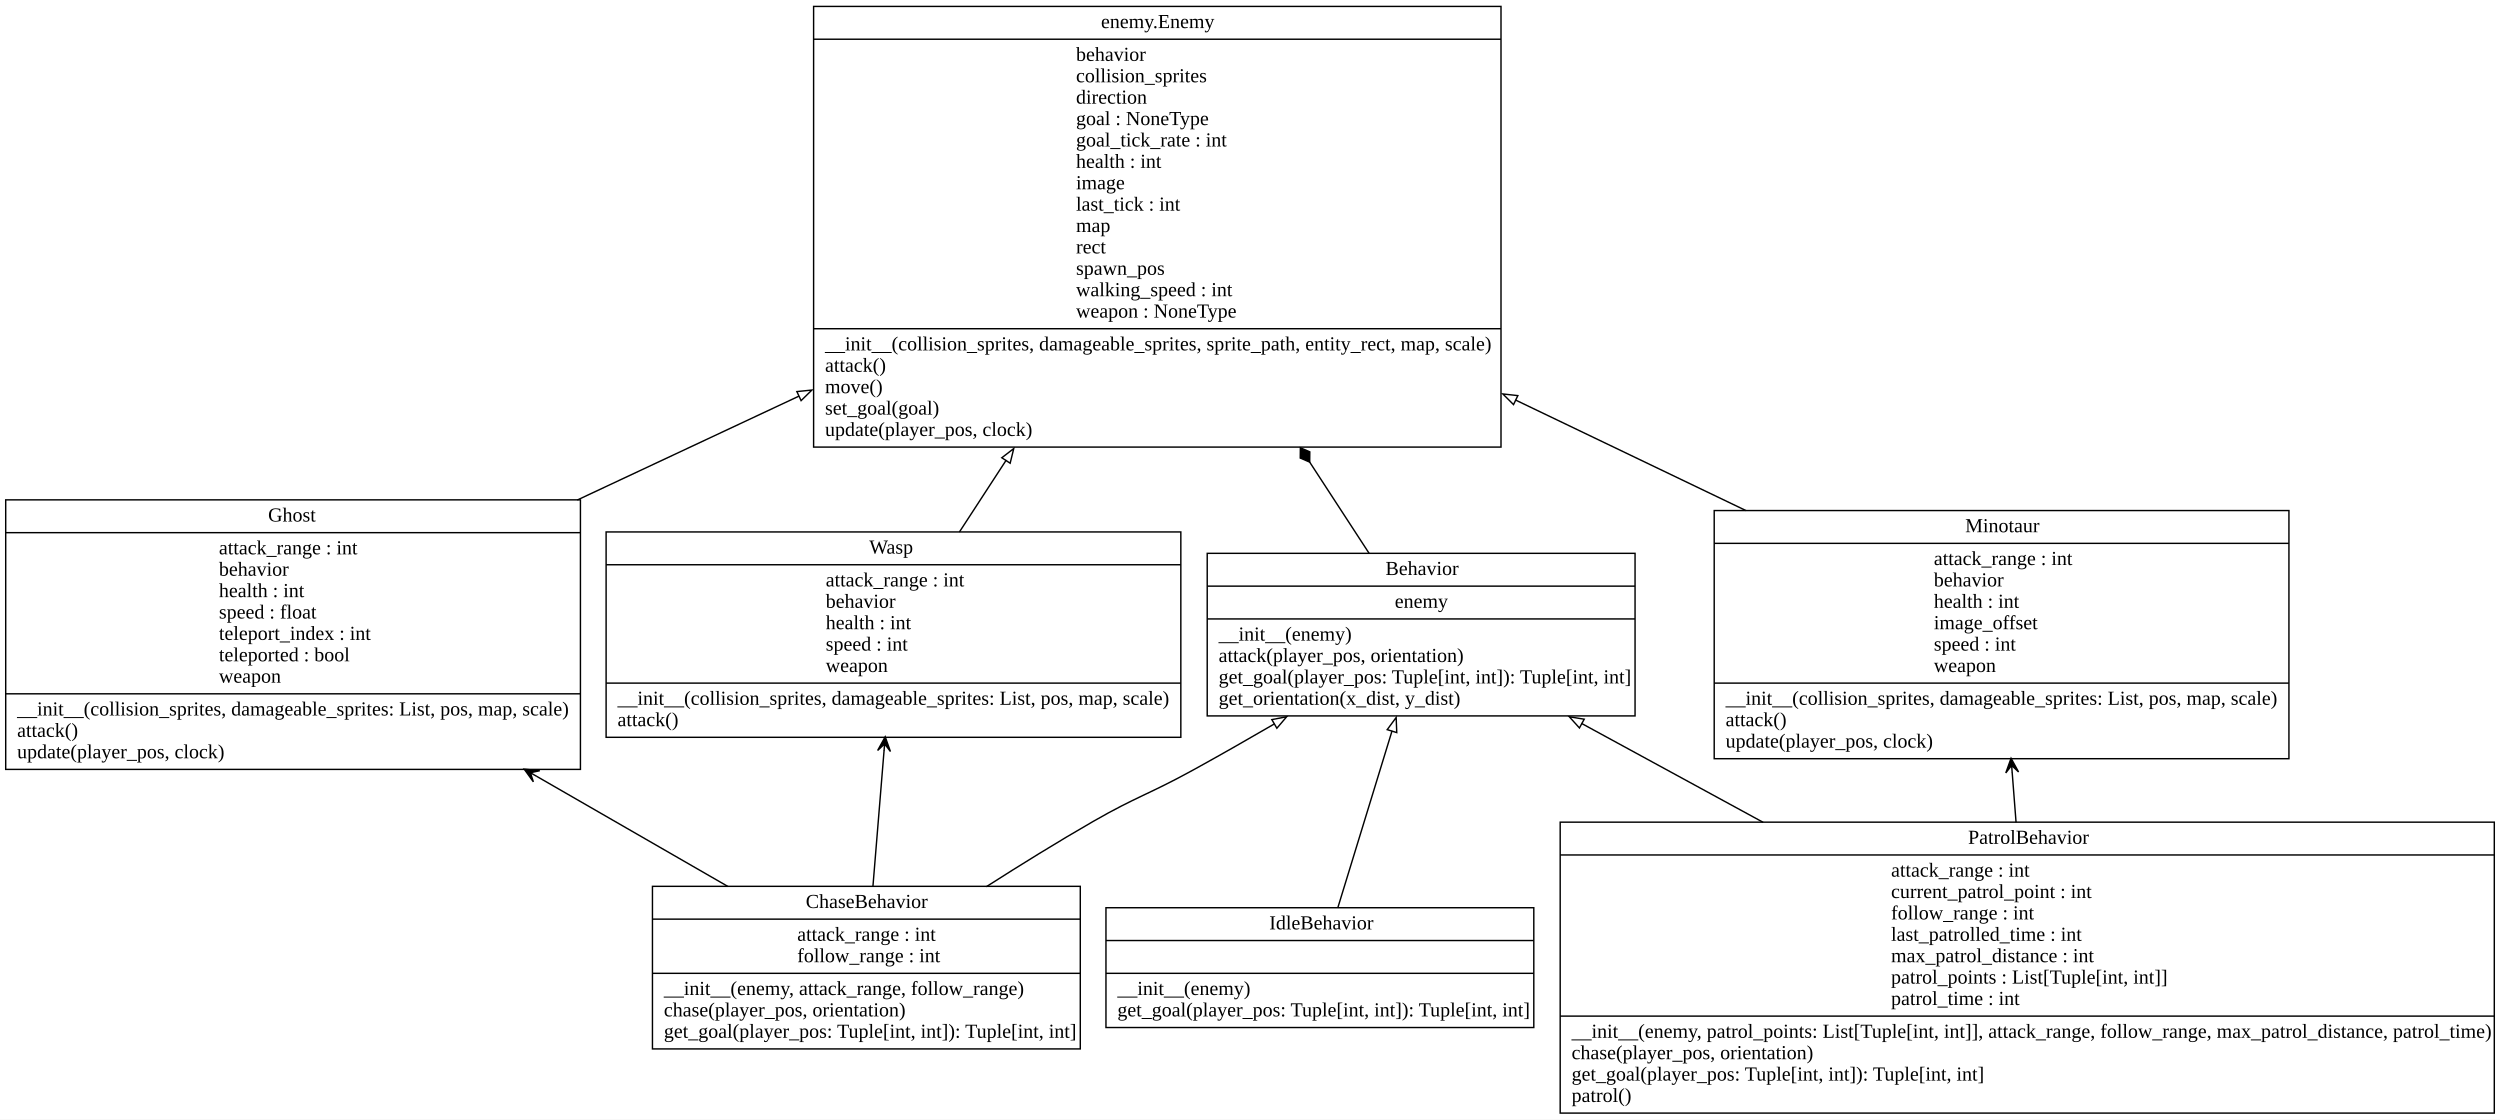
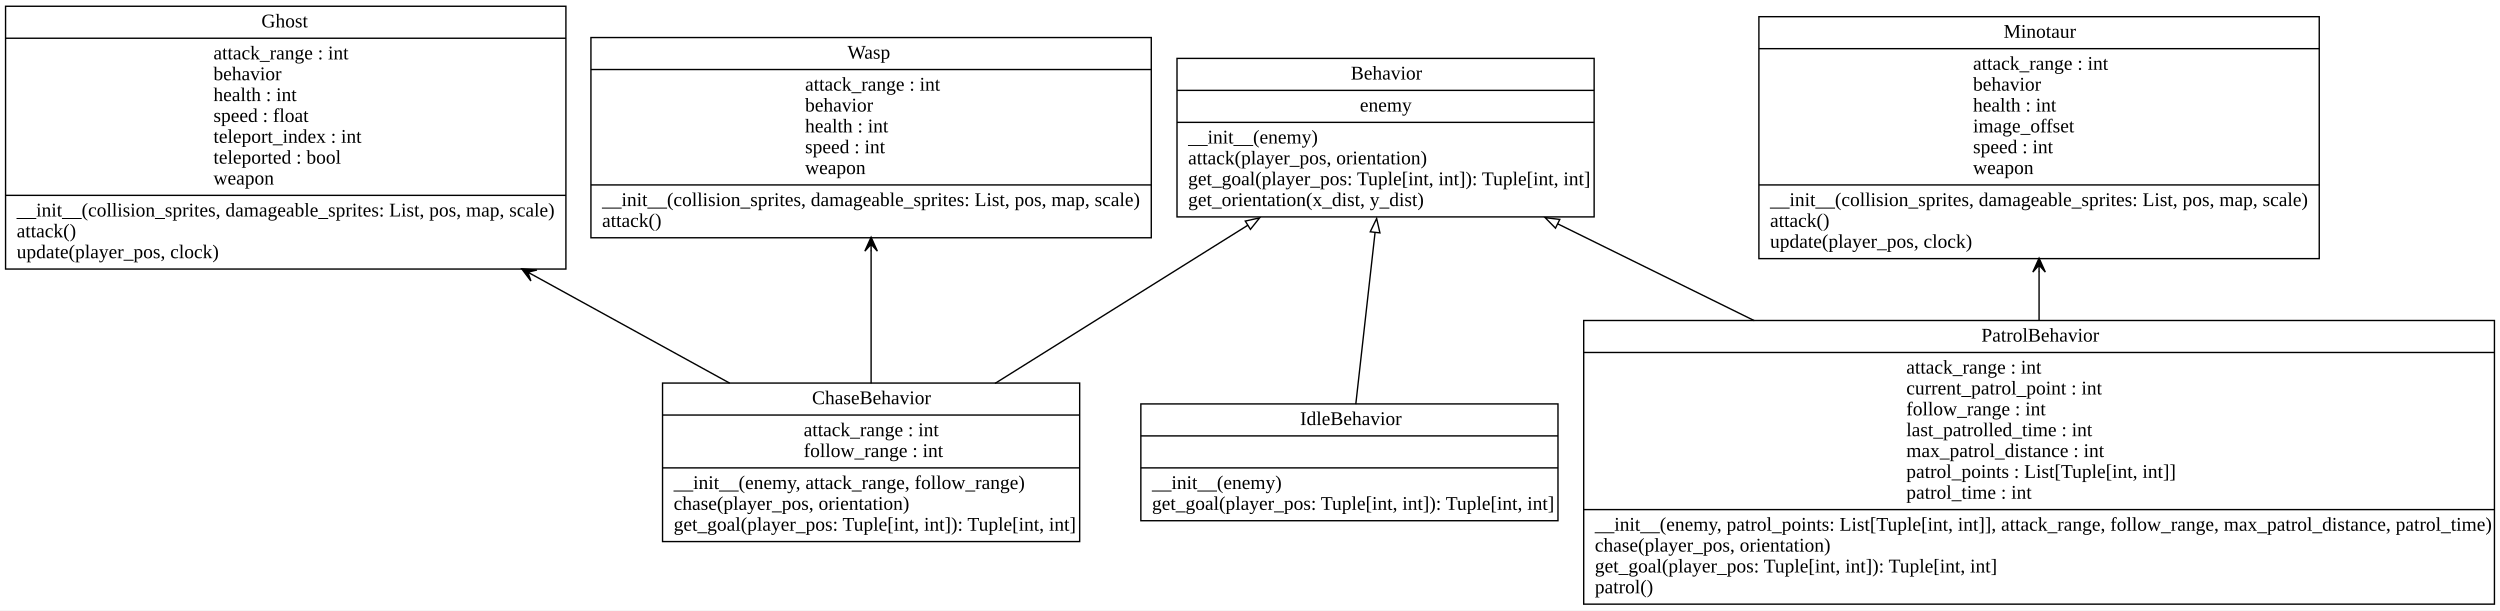
- <svg xmlns="http://www.w3.org/2000/svg" width="1753pt" height="785pt" viewBox="0.00 0.00 1753.00 785.00">
-   <g id="graph0" class="graph" transform="scale(1 1) rotate(0) translate(4 781)">
-     <polygon fill="white" stroke="none" points="-4,4 -4,-781 1749,-781 1749,4 -4,4" />
+ <svg xmlns="http://www.w3.org/2000/svg" width="1798pt" height="439pt" viewBox="0.00 0.00 1798.00 439.00">
+   <g id="graph0" class="graph" transform="scale(1 1) rotate(0) translate(4 435)">
+     <polygon fill="white" stroke="none" points="-4,4 -4,-435 1794,-435 1794,4 -4,4" />
    <g id="node1" class="node">
      <polygon fill="none" stroke="black" points="842.5,-279 842.5,-393 1142.5,-393 1142.5,-279 842.5,-279" />
      <text text-anchor="start" x="967.5" y="-377.8" font-family="Times New Roman,serif" font-size="14.00">Behavior</text>
      <polyline fill="none" stroke="black" points="842.5,-370 1142.5,-370" />
      <text text-anchor="start" x="974" y="-354.8" font-family="Times New Roman,serif" font-size="14.00">enemy</text>
      <polyline fill="none" stroke="black" points="842.5,-347 1142.5,-347" />
      <text text-anchor="start" x="850.5" y="-331.8" font-family="Times New Roman,serif" font-size="14.00">__init__(enemy)</text>
      <text text-anchor="start" x="850.5" y="-316.8" font-family="Times New Roman,serif" font-size="14.00">attack(player_pos, orientation)</text>
      <text text-anchor="start" x="850.5" y="-301.8" font-family="Times New Roman,serif" font-size="14.00">get_goal(player_pos: Tuple[int, int]): Tuple[int, int]</text>
      <text text-anchor="start" x="850.5" y="-286.8" font-family="Times New Roman,serif" font-size="14.00">get_orientation(x_dist, y_dist)</text>
    </g>
-     <g id="node5" class="node">
-       <polygon fill="none" stroke="black" points="566.5,-467.5 566.5,-776.5 1048.5,-776.5 1048.5,-467.5 566.5,-467.5" />
-       <text text-anchor="start" x="768" y="-761.3" font-family="Times New Roman,serif" font-size="14.00">enemy.Enemy</text>
-       <polyline fill="none" stroke="black" points="566.5,-753.5 1048.5,-753.5" />
-       <text text-anchor="start" x="750.5" y="-738.3" font-family="Times New Roman,serif" font-size="14.00">behavior</text>
-       <text text-anchor="start" x="750.5" y="-723.3" font-family="Times New Roman,serif" font-size="14.00">collision_sprites</text>
-       <text text-anchor="start" x="750.5" y="-708.3" font-family="Times New Roman,serif" font-size="14.00">direction</text>
-       <text text-anchor="start" x="750.5" y="-693.3" font-family="Times New Roman,serif" font-size="14.00">goal : NoneType</text>
-       <text text-anchor="start" x="750.5" y="-678.3" font-family="Times New Roman,serif" font-size="14.00">goal_tick_rate : int</text>
-       <text text-anchor="start" x="750.5" y="-663.3" font-family="Times New Roman,serif" font-size="14.00">health : int</text>
-       <text text-anchor="start" x="750.5" y="-648.3" font-family="Times New Roman,serif" font-size="14.00">image</text>
-       <text text-anchor="start" x="750.5" y="-633.3" font-family="Times New Roman,serif" font-size="14.00">last_tick : int</text>
-       <text text-anchor="start" x="750.5" y="-618.3" font-family="Times New Roman,serif" font-size="14.00">map</text>
-       <text text-anchor="start" x="750.5" y="-603.3" font-family="Times New Roman,serif" font-size="14.00">rect</text>
-       <text text-anchor="start" x="750.5" y="-588.3" font-family="Times New Roman,serif" font-size="14.00">spawn_pos</text>
-       <text text-anchor="start" x="750.5" y="-573.3" font-family="Times New Roman,serif" font-size="14.00">walking_speed : int</text>
-       <text text-anchor="start" x="750.5" y="-558.3" font-family="Times New Roman,serif" font-size="14.00">weapon : NoneType</text>
-       <polyline fill="none" stroke="black" points="566.5,-550.5 1048.5,-550.5" />
-       <text text-anchor="start" x="574.5" y="-535.3" font-family="Times New Roman,serif" font-size="14.00">__init__(collision_sprites, damageable_sprites, sprite_path, entity_rect, map, scale)</text>
-       <text text-anchor="start" x="574.5" y="-520.3" font-family="Times New Roman,serif" font-size="14.00">attack()</text>
-       <text text-anchor="start" x="574.5" y="-505.3" font-family="Times New Roman,serif" font-size="14.00">move()</text>
-       <text text-anchor="start" x="574.5" y="-490.3" font-family="Times New Roman,serif" font-size="14.00">set_goal(goal)</text>
-       <text text-anchor="start" x="574.5" y="-475.3" font-family="Times New Roman,serif" font-size="14.00">update(player_pos, clock)</text>
-     </g>
-     <g id="edge7" class="edge">
-       <path fill="none" stroke="black" d="M956.17,-392.77C943.81,-411.75 929.29,-434.04 914.25,-457.12" />
-       <polygon fill="black" stroke="black" points="914.36,-456.96 914.43,-464.17 907.81,-467.02 907.73,-459.81 914.36,-456.96" />
-     </g>
    <g id="node2" class="node">
-       <polygon fill="none" stroke="black" points="453.5,-45.5 453.5,-159.5 753.5,-159.5 753.5,-45.5 453.5,-45.5" />
-       <text text-anchor="start" x="561" y="-144.3" font-family="Times New Roman,serif" font-size="14.00">ChaseBehavior</text>
-       <polyline fill="none" stroke="black" points="453.5,-136.5 753.5,-136.5" />
-       <text text-anchor="start" x="555" y="-121.3" font-family="Times New Roman,serif" font-size="14.00">attack_range : int</text>
-       <text text-anchor="start" x="555" y="-106.3" font-family="Times New Roman,serif" font-size="14.00">follow_range : int</text>
-       <polyline fill="none" stroke="black" points="453.5,-98.5 753.5,-98.5" />
-       <text text-anchor="start" x="461.5" y="-83.3" font-family="Times New Roman,serif" font-size="14.00">__init__(enemy, attack_range, follow_range)</text>
-       <text text-anchor="start" x="461.5" y="-68.3" font-family="Times New Roman,serif" font-size="14.00">chase(player_pos, orientation)</text>
-       <text text-anchor="start" x="461.5" y="-53.3" font-family="Times New Roman,serif" font-size="14.00">get_goal(player_pos: Tuple[int, int]): Tuple[int, int]</text>
+       <polygon fill="none" stroke="black" points="472.5,-45.5 472.5,-159.5 772.5,-159.5 772.5,-45.5 472.5,-45.5" />
+       <text text-anchor="start" x="580" y="-144.3" font-family="Times New Roman,serif" font-size="14.00">ChaseBehavior</text>
+       <polyline fill="none" stroke="black" points="472.5,-136.5 772.5,-136.5" />
+       <text text-anchor="start" x="574" y="-121.3" font-family="Times New Roman,serif" font-size="14.00">attack_range : int</text>
+       <text text-anchor="start" x="574" y="-106.3" font-family="Times New Roman,serif" font-size="14.00">follow_range : int</text>
+       <polyline fill="none" stroke="black" points="472.5,-98.5 772.5,-98.5" />
+       <text text-anchor="start" x="480.5" y="-83.3" font-family="Times New Roman,serif" font-size="14.00">__init__(enemy, attack_range, follow_range)</text>
+       <text text-anchor="start" x="480.5" y="-68.3" font-family="Times New Roman,serif" font-size="14.00">chase(player_pos, orientation)</text>
+       <text text-anchor="start" x="480.5" y="-53.3" font-family="Times New Roman,serif" font-size="14.00">get_goal(player_pos: Tuple[int, int]): Tuple[int, int]</text>
    </g>
    <g id="edge1" class="edge">
-       <path fill="none" stroke="black" d="M687.59,-159.24C711.52,-174.53 737.8,-190.8 762.5,-205 792.83,-222.43 801.85,-224.13 832.5,-241 851.13,-251.25 870.78,-262.46 889.7,-273.46" />
-       <polygon fill="none" stroke="black" points="887.81,-276.41 898.21,-278.42 891.34,-270.36 887.81,-276.41" />
+       <path fill="none" stroke="black" d="M711.6,-159.24C766.48,-193.58 836.92,-237.66 893.54,-273.08" />
+       <polygon fill="none" stroke="black" points="891.6,-276 901.93,-278.33 895.31,-270.06 891.6,-276" />
    </g>
-     <g id="node6" class="node">
+     <g id="node5" class="node">
      <polygon fill="none" stroke="black" points="0,-241.5 0,-430.5 403,-430.5 403,-241.5 0,-241.5" />
      <text text-anchor="start" x="184" y="-415.3" font-family="Times New Roman,serif" font-size="14.00">Ghost</text>
      <polyline fill="none" stroke="black" points="0,-407.5 403,-407.5" />
      <text text-anchor="start" x="149.5" y="-392.3" font-family="Times New Roman,serif" font-size="14.00">attack_range : int</text>
      <text text-anchor="start" x="149.5" y="-377.3" font-family="Times New Roman,serif" font-size="14.00">behavior</text>
      <text text-anchor="start" x="149.5" y="-362.3" font-family="Times New Roman,serif" font-size="14.00">health : int</text>
      <text text-anchor="start" x="149.5" y="-347.3" font-family="Times New Roman,serif" font-size="14.00">speed : float</text>
      <text text-anchor="start" x="149.5" y="-332.3" font-family="Times New Roman,serif" font-size="14.00">teleport_index : int</text>
      <text text-anchor="start" x="149.5" y="-317.3" font-family="Times New Roman,serif" font-size="14.00">teleported : bool</text>
      <text text-anchor="start" x="149.5" y="-302.3" font-family="Times New Roman,serif" font-size="14.00">weapon</text>
      <polyline fill="none" stroke="black" points="0,-294.5 403,-294.5" />
      <text text-anchor="start" x="8" y="-279.3" font-family="Times New Roman,serif" font-size="14.00">__init__(collision_sprites, damageable_sprites: List, pos, map, scale)</text>
      <text text-anchor="start" x="8" y="-264.3" font-family="Times New Roman,serif" font-size="14.00">attack()</text>
      <text text-anchor="start" x="8" y="-249.3" font-family="Times New Roman,serif" font-size="14.00">update(player_pos, clock)</text>
    </g>
-     <g id="edge9" class="edge">
-       <path fill="none" stroke="black" d="M506.44,-159.39C466.09,-182.63 418.02,-210.31 372.11,-236.75" />
-       <polygon fill="black" stroke="black" points="363.57,-241.67 369.99,-232.78 367.9,-239.17 372.24,-236.68 372.24,-236.68 372.24,-236.68 367.9,-239.17 374.48,-240.58 363.57,-241.67 363.57,-241.67" />
+     <g id="edge5" class="edge">
+       <path fill="none" stroke="black" d="M520.86,-159.39C478.5,-182.68 428.04,-210.43 379.88,-236.91" />
+       <polygon fill="black" stroke="black" points="371.23,-241.67 377.82,-232.91 375.61,-239.26 379.99,-236.85 379.99,-236.85 379.99,-236.85 375.61,-239.26 382.16,-240.79 371.23,-241.67 371.23,-241.67" />
    </g>
-     <g id="node8" class="node">
+     <g id="node7" class="node">
      <polygon fill="none" stroke="black" points="421,-264 421,-408 824,-408 824,-264 421,-264" />
      <text text-anchor="start" x="605.5" y="-392.8" font-family="Times New Roman,serif" font-size="14.00">Wasp</text>
      <polyline fill="none" stroke="black" points="421,-385 824,-385" />
      <text text-anchor="start" x="575" y="-369.8" font-family="Times New Roman,serif" font-size="14.00">attack_range : int</text>
      <text text-anchor="start" x="575" y="-354.8" font-family="Times New Roman,serif" font-size="14.00">behavior</text>
      <text text-anchor="start" x="575" y="-339.8" font-family="Times New Roman,serif" font-size="14.00">health : int</text>
      <text text-anchor="start" x="575" y="-324.8" font-family="Times New Roman,serif" font-size="14.00">speed : int</text>
      <text text-anchor="start" x="575" y="-309.8" font-family="Times New Roman,serif" font-size="14.00">weapon</text>
      <polyline fill="none" stroke="black" points="421,-302 824,-302" />
      <text text-anchor="start" x="429" y="-286.8" font-family="Times New Roman,serif" font-size="14.00">__init__(collision_sprites, damageable_sprites: List, pos, map, scale)</text>
      <text text-anchor="start" x="429" y="-271.8" font-family="Times New Roman,serif" font-size="14.00">attack()</text>
    </g>
-     <g id="edge8" class="edge">
-       <path fill="none" stroke="black" d="M608.08,-159.24C610.42,-187.86 613.33,-223.24 615.91,-254.73" />
-       <polygon fill="black" stroke="black" points="616.7,-264.37 611.4,-254.77 616.29,-259.39 615.89,-254.4 615.89,-254.4 615.89,-254.4 616.29,-259.39 620.37,-254.04 616.7,-264.37 616.7,-264.37" />
+     <g id="edge4" class="edge">
+       <path fill="none" stroke="black" d="M622.5,-159.24C622.5,-187.86 622.5,-223.24 622.5,-254.73" />
+       <polygon fill="black" stroke="black" points="622.5,-264.37 618,-254.37 622.5,-259.37 622.5,-254.37 622.5,-254.37 622.5,-254.37 622.5,-259.37 627,-254.37 622.5,-264.37 622.5,-264.37" />
    </g>
    <g id="node3" class="node">
-       <polygon fill="none" stroke="black" points="771.5,-60.5 771.5,-144.5 1071.5,-144.5 1071.5,-60.5 771.5,-60.5" />
-       <text text-anchor="start" x="886" y="-129.3" font-family="Times New Roman,serif" font-size="14.00">IdleBehavior</text>
-       <polyline fill="none" stroke="black" points="771.5,-121.5 1071.5,-121.5" />
-       <polyline fill="none" stroke="black" points="771.5,-98.5 1071.5,-98.5" />
-       <text text-anchor="start" x="779.5" y="-83.3" font-family="Times New Roman,serif" font-size="14.00">__init__(enemy)</text>
-       <text text-anchor="start" x="779.5" y="-68.3" font-family="Times New Roman,serif" font-size="14.00">get_goal(player_pos: Tuple[int, int]): Tuple[int, int]</text>
+       <polygon fill="none" stroke="black" points="816.5,-60.5 816.5,-144.5 1116.5,-144.5 1116.5,-60.5 816.5,-60.5" />
+       <text text-anchor="start" x="931" y="-129.3" font-family="Times New Roman,serif" font-size="14.00">IdleBehavior</text>
+       <polyline fill="none" stroke="black" points="816.5,-121.5 1116.5,-121.5" />
+       <polyline fill="none" stroke="black" points="816.5,-98.5 1116.5,-98.5" />
+       <text text-anchor="start" x="824.5" y="-83.3" font-family="Times New Roman,serif" font-size="14.00">__init__(enemy)</text>
+       <text text-anchor="start" x="824.5" y="-68.3" font-family="Times New Roman,serif" font-size="14.00">get_goal(player_pos: Tuple[int, int]): Tuple[int, int]</text>
    </g>
    <g id="edge2" class="edge">
-       <path fill="none" stroke="black" d="M934.03,-144.35C944.57,-178.72 959.84,-228.51 972.13,-268.6" />
-       <polygon fill="none" stroke="black" points="968.71,-269.37 974.99,-277.91 975.4,-267.32 968.71,-269.37" />
+       <path fill="none" stroke="black" d="M971.09,-144.35C974.93,-178.57 980.49,-228.09 984.98,-268.08" />
+       <polygon fill="none" stroke="black" points="981.49,-268.3 986.08,-277.85 988.44,-267.52 981.49,-268.3" />
    </g>
    <g id="node4" class="node">
-       <polygon fill="none" stroke="black" points="1090,-0.5 1090,-204.5 1745,-204.5 1745,-0.5 1090,-0.5" />
-       <text text-anchor="start" x="1376" y="-189.3" font-family="Times New Roman,serif" font-size="14.00">PatrolBehavior</text>
-       <polyline fill="none" stroke="black" points="1090,-181.5 1745,-181.5" />
-       <text text-anchor="start" x="1322" y="-166.3" font-family="Times New Roman,serif" font-size="14.00">attack_range : int</text>
-       <text text-anchor="start" x="1322" y="-151.3" font-family="Times New Roman,serif" font-size="14.00">current_patrol_point : int</text>
-       <text text-anchor="start" x="1322" y="-136.3" font-family="Times New Roman,serif" font-size="14.00">follow_range : int</text>
-       <text text-anchor="start" x="1322" y="-121.3" font-family="Times New Roman,serif" font-size="14.00">last_patrolled_time : int</text>
-       <text text-anchor="start" x="1322" y="-106.3" font-family="Times New Roman,serif" font-size="14.00">max_patrol_distance : int</text>
-       <text text-anchor="start" x="1322" y="-91.3" font-family="Times New Roman,serif" font-size="14.00">patrol_points : List[Tuple[int, int]]</text>
-       <text text-anchor="start" x="1322" y="-76.3" font-family="Times New Roman,serif" font-size="14.00">patrol_time : int</text>
-       <polyline fill="none" stroke="black" points="1090,-68.5 1745,-68.5" />
-       <text text-anchor="start" x="1098" y="-53.3" font-family="Times New Roman,serif" font-size="14.00">__init__(enemy, patrol_points: List[Tuple[int, int]], attack_range, follow_range, max_patrol_distance, patrol_time)</text>
-       <text text-anchor="start" x="1098" y="-38.3" font-family="Times New Roman,serif" font-size="14.00">chase(player_pos, orientation)</text>
-       <text text-anchor="start" x="1098" y="-23.3" font-family="Times New Roman,serif" font-size="14.00">get_goal(player_pos: Tuple[int, int]): Tuple[int, int]</text>
-       <text text-anchor="start" x="1098" y="-8.3" font-family="Times New Roman,serif" font-size="14.00">patrol()</text>
+       <polygon fill="none" stroke="black" points="1135,-0.5 1135,-204.5 1790,-204.5 1790,-0.5 1135,-0.5" />
+       <text text-anchor="start" x="1421" y="-189.3" font-family="Times New Roman,serif" font-size="14.00">PatrolBehavior</text>
+       <polyline fill="none" stroke="black" points="1135,-181.5 1790,-181.5" />
+       <text text-anchor="start" x="1367" y="-166.3" font-family="Times New Roman,serif" font-size="14.00">attack_range : int</text>
+       <text text-anchor="start" x="1367" y="-151.3" font-family="Times New Roman,serif" font-size="14.00">current_patrol_point : int</text>
+       <text text-anchor="start" x="1367" y="-136.3" font-family="Times New Roman,serif" font-size="14.00">follow_range : int</text>
+       <text text-anchor="start" x="1367" y="-121.3" font-family="Times New Roman,serif" font-size="14.00">last_patrolled_time : int</text>
+       <text text-anchor="start" x="1367" y="-106.3" font-family="Times New Roman,serif" font-size="14.00">max_patrol_distance : int</text>
+       <text text-anchor="start" x="1367" y="-91.3" font-family="Times New Roman,serif" font-size="14.00">patrol_points : List[Tuple[int, int]]</text>
+       <text text-anchor="start" x="1367" y="-76.3" font-family="Times New Roman,serif" font-size="14.00">patrol_time : int</text>
+       <polyline fill="none" stroke="black" points="1135,-68.5 1790,-68.5" />
+       <text text-anchor="start" x="1143" y="-53.3" font-family="Times New Roman,serif" font-size="14.00">__init__(enemy, patrol_points: List[Tuple[int, int]], attack_range, follow_range, max_patrol_distance, patrol_time)</text>
+       <text text-anchor="start" x="1143" y="-38.3" font-family="Times New Roman,serif" font-size="14.00">chase(player_pos, orientation)</text>
+       <text text-anchor="start" x="1143" y="-23.3" font-family="Times New Roman,serif" font-size="14.00">get_goal(player_pos: Tuple[int, int]): Tuple[int, int]</text>
+       <text text-anchor="start" x="1143" y="-8.3" font-family="Times New Roman,serif" font-size="14.00">patrol()</text>
    </g>
    <g id="edge3" class="edge">
-       <path fill="none" stroke="black" d="M1232.33,-204.37C1188.92,-228.01 1143.96,-252.5 1104.87,-273.79" />
-       <polygon fill="none" stroke="black" points="1103.5,-270.55 1096.39,-278.41 1106.85,-276.7 1103.5,-270.55" />
+       <path fill="none" stroke="black" d="M1257.72,-204.37C1209.51,-228.11 1159.58,-252.7 1116.22,-274.06" />
+       <polygon fill="none" stroke="black" points="1114.7,-270.91 1107.28,-278.47 1117.8,-277.19 1114.7,-270.91" />
    </g>
-     <g id="node7" class="node">
-       <polygon fill="none" stroke="black" points="1198,-249 1198,-423 1601,-423 1601,-249 1198,-249" />
-       <text text-anchor="start" x="1374" y="-407.8" font-family="Times New Roman,serif" font-size="14.00">Minotaur</text>
-       <polyline fill="none" stroke="black" points="1198,-400 1601,-400" />
-       <text text-anchor="start" x="1352" y="-384.8" font-family="Times New Roman,serif" font-size="14.00">attack_range : int</text>
-       <text text-anchor="start" x="1352" y="-369.8" font-family="Times New Roman,serif" font-size="14.00">behavior</text>
-       <text text-anchor="start" x="1352" y="-354.8" font-family="Times New Roman,serif" font-size="14.00">health : int</text>
-       <text text-anchor="start" x="1352" y="-339.8" font-family="Times New Roman,serif" font-size="14.00">image_offset</text>
-       <text text-anchor="start" x="1352" y="-324.8" font-family="Times New Roman,serif" font-size="14.00">speed : int</text>
-       <text text-anchor="start" x="1352" y="-309.8" font-family="Times New Roman,serif" font-size="14.00">weapon</text>
-       <polyline fill="none" stroke="black" points="1198,-302 1601,-302" />
-       <text text-anchor="start" x="1206" y="-286.8" font-family="Times New Roman,serif" font-size="14.00">__init__(collision_sprites, damageable_sprites: List, pos, map, scale)</text>
-       <text text-anchor="start" x="1206" y="-271.8" font-family="Times New Roman,serif" font-size="14.00">attack()</text>
-       <text text-anchor="start" x="1206" y="-256.8" font-family="Times New Roman,serif" font-size="14.00">update(player_pos, clock)</text>
-     </g>
-     <g id="edge10" class="edge">
-       <path fill="none" stroke="black" d="M1409.66,-204.37C1408.75,-216.07 1407.82,-227.99 1406.92,-239.62" />
-       <polygon fill="black" stroke="black" points="1406.16,-249.31 1402.45,-239 1406.55,-244.33 1406.94,-239.34 1406.94,-239.34 1406.94,-239.34 1406.55,-244.33 1411.42,-239.69 1406.16,-249.31 1406.16,-249.31" />
+     <g id="node6" class="node">
+       <polygon fill="none" stroke="black" points="1261,-249 1261,-423 1664,-423 1664,-249 1261,-249" />
+       <text text-anchor="start" x="1437" y="-407.8" font-family="Times New Roman,serif" font-size="14.00">Minotaur</text>
+       <polyline fill="none" stroke="black" points="1261,-400 1664,-400" />
+       <text text-anchor="start" x="1415" y="-384.8" font-family="Times New Roman,serif" font-size="14.00">attack_range : int</text>
+       <text text-anchor="start" x="1415" y="-369.8" font-family="Times New Roman,serif" font-size="14.00">behavior</text>
+       <text text-anchor="start" x="1415" y="-354.8" font-family="Times New Roman,serif" font-size="14.00">health : int</text>
+       <text text-anchor="start" x="1415" y="-339.8" font-family="Times New Roman,serif" font-size="14.00">image_offset</text>
+       <text text-anchor="start" x="1415" y="-324.8" font-family="Times New Roman,serif" font-size="14.00">speed : int</text>
+       <text text-anchor="start" x="1415" y="-309.8" font-family="Times New Roman,serif" font-size="14.00">weapon</text>
+       <polyline fill="none" stroke="black" points="1261,-302 1664,-302" />
+       <text text-anchor="start" x="1269" y="-286.8" font-family="Times New Roman,serif" font-size="14.00">__init__(collision_sprites, damageable_sprites: List, pos, map, scale)</text>
+       <text text-anchor="start" x="1269" y="-271.8" font-family="Times New Roman,serif" font-size="14.00">attack()</text>
+       <text text-anchor="start" x="1269" y="-256.8" font-family="Times New Roman,serif" font-size="14.00">update(player_pos, clock)</text>
    </g>
    <g id="edge6" class="edge">
-       <path fill="none" stroke="black" d="M400.77,-430.39C450.49,-453.69 504.45,-478.98 556.33,-503.29" />
-       <polygon fill="none" stroke="black" points="554.76,-506.42 565.3,-507.5 557.73,-500.08 554.76,-506.42" />
-     </g>
-     <g id="edge5" class="edge">
-       <path fill="none" stroke="black" d="M1220.27,-422.98C1169.33,-447.42 1112.9,-474.49 1058.54,-500.57" />
-       <polygon fill="none" stroke="black" points="1057.28,-497.29 1049.78,-504.77 1060.31,-503.6 1057.28,-497.29" />
-     </g>
-     <g id="edge4" class="edge">
-       <path fill="none" stroke="black" d="M668.71,-407.93C678.91,-423.6 690.13,-440.83 701.64,-458.48" />
-       <polygon fill="none" stroke="black" points="698.46,-460.02 706.85,-466.48 704.32,-456.19 698.46,-460.02" />
+       <path fill="none" stroke="black" d="M1462.5,-204.37C1462.5,-216.07 1462.5,-227.99 1462.5,-239.62" />
+       <polygon fill="black" stroke="black" points="1462.5,-249.31 1458,-239.31 1462.5,-244.31 1462.5,-239.31 1462.5,-239.31 1462.5,-239.31 1462.5,-244.31 1467,-239.31 1462.5,-249.31 1462.5,-249.31" />
    </g>
  </g>
</svg>
